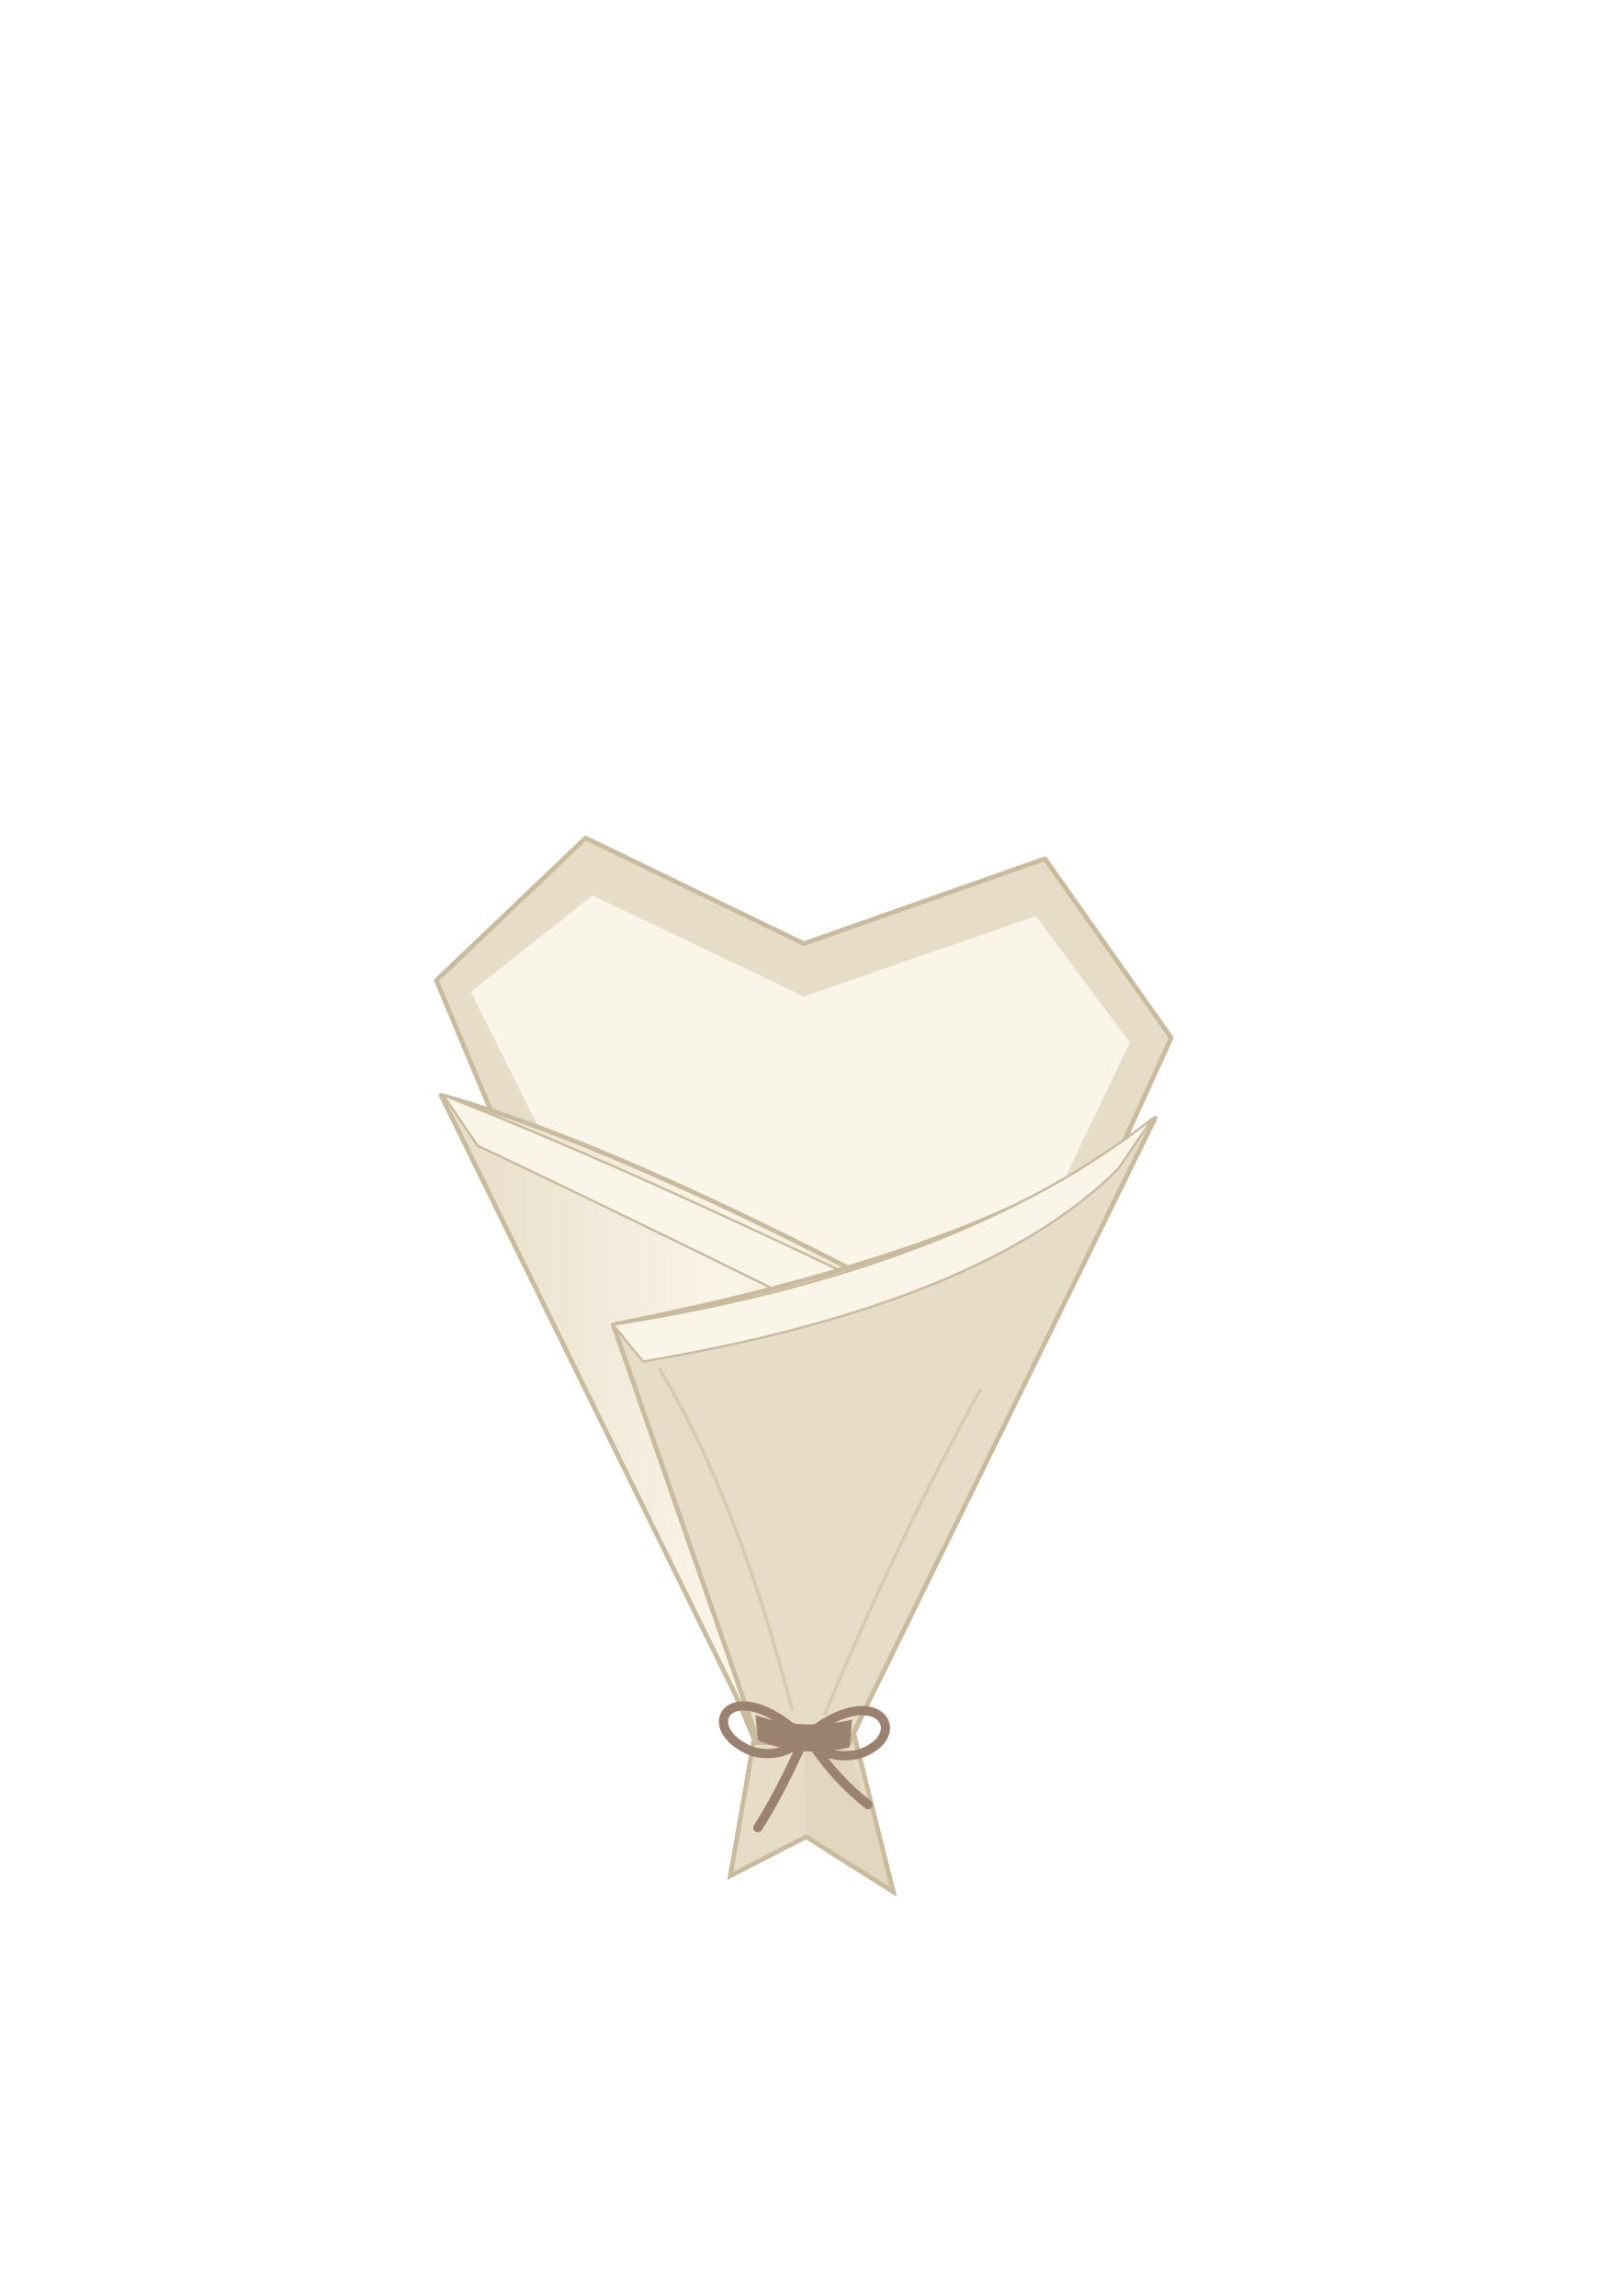
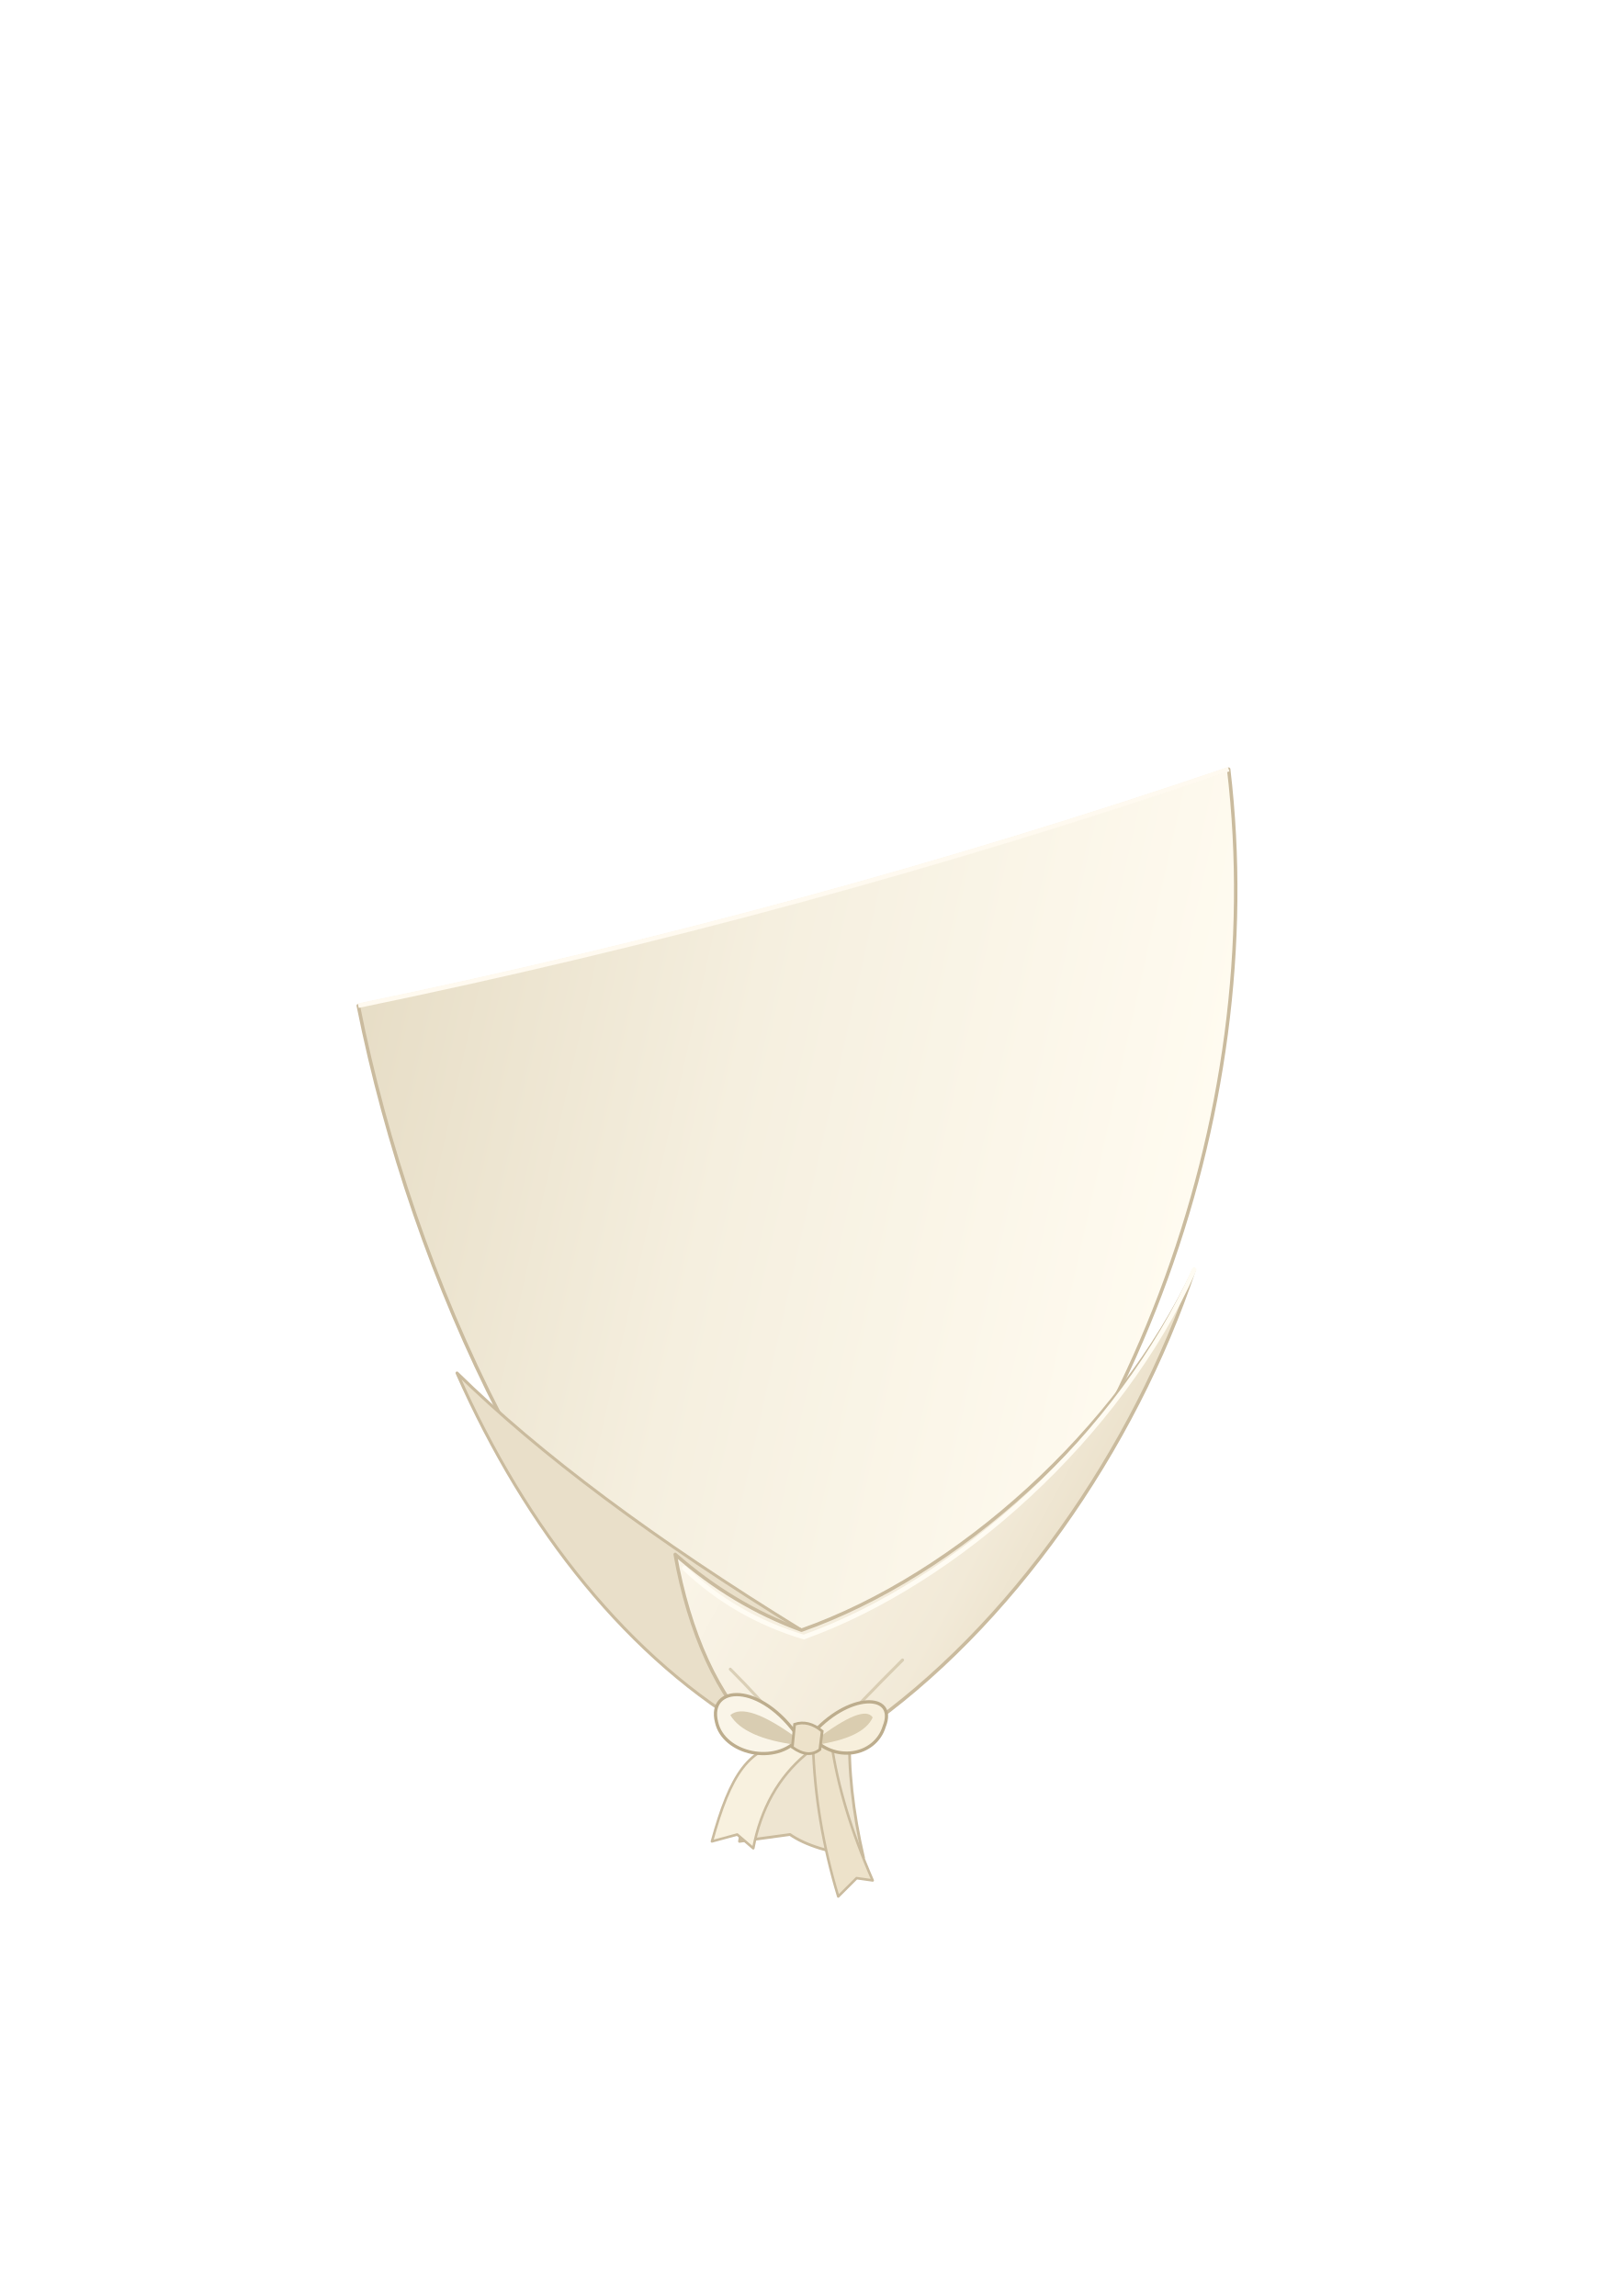
<svg xmlns="http://www.w3.org/2000/svg" viewBox="0 0 698 1000" role="img">
  <defs>
-     <linearGradient id="paper-cream" x1="0" y1="0" x2="1" y2="0">
-       <stop stop-color="#e7dcc7" />
-       <stop offset=".52" stop-color="#faf5e9" />
-       <stop offset="1" stop-color="#e7dcc7" />
+     <linearGradient id="paper-cream" x1="0" y1="0" x2="1" y2=".25">
+       <stop stop-color="#e5dbc3" />
+       <stop offset=".48" stop-color="#f5efdf" />
+       <stop offset="1" stop-color="#fffbf0" />
+     </linearGradient>
+     <linearGradient id="cream-fold" x1="0" y1="0" x2="1" y2=".5">
+       <stop stop-color="#fffbf1" />
+       <stop offset=".7" stop-color="#f2ead8" />
+       <stop offset="1" stop-color="#e4d8be" />
    </linearGradient>
  </defs>
-   <path d="M330 748 L318 817 L351 800 L389 824 L370 748Z" fill="#e7dcc7" stroke="#cabb9e" stroke-width="2" />
-   <path d="M350 762 L351 800 L389 824 L369 758" fill="#cabb9e" opacity=".16" />
-   <path d="M190 427 L255 365 L350 411 L455 374 L510 452 L370 759 L329 759Z" fill="#e7dcc7" stroke="#cabb9e" stroke-width="2" stroke-linejoin="round" />
-   <path d="M205 432 L258 390 L350 434 L451 399 L492 454 L357 736Z" fill="#faf5e9" />
-   <path d="M192 477 Q278 501 431 585 L369 758 L330 758Z" fill="url(#paper-cream)" stroke="#cabb9e" stroke-width="2" stroke-linejoin="round" />
-   <path d="M193 477 Q285 513 431 585 L415 600 Q284 535 208 499Z" fill="#faf5e9" stroke="#cabb9e" stroke-width="1" />
-   <path d="M503 487 Q443 542 267 577 L330 758 L370 758Z" fill="#e7dcc7" stroke="#cabb9e" stroke-width="2" stroke-linejoin="round" />
-   <path d="M502 487 Q419 553 267 577 L280 593 Q428 568 487 509Z" fill="#faf5e9" stroke="#cabb9e" stroke-width="1" />
-   <path d="M287 596 Q321 652 345 745 M427 605 Q391 670 359 747" fill="none" stroke="#cabb9e" stroke-width="1.5" opacity=".55" />
-   <path d="M329 747 Q349 754 371 749 L370 761 Q350 766 330 758Z" fill="#9b8270" />
-   <path d="M350 757 C318 727 302 753 328 763 Q341 766 350 757 C382 730 398 756 374 764 Q360 767 350 757 M349 760 Q339 782 330 796 M354 760 Q364 775 378 786" fill="none" stroke="#9b8270" stroke-width="4" stroke-linecap="round" />
+   <path d="M156 438 Q350 398 535 335 C553 487 491 653 375 754 Q350 765 326 754 C240 688 180 558 156 438Z" fill="url(#paper-cream)" stroke="#cabb9e" stroke-width="1.5" stroke-linejoin="round" />
+   <path d="M156 438 Q350 398 535 335" fill="none" stroke="#fffaf0" stroke-width="2" />
+   <path d="M332 754 Q325 782 322 802 L344 799 Q354 806 376 809 Q369 779 370 753Z" fill="#eee5d1" stroke="#cabb9e" stroke-width="1.2" stroke-linejoin="round" />
+   <path d="M199 598 Q253 651 349 710 L330 755 C274 723 229 666 199 598Z" fill="#e9dfc9" stroke="#cabb9e" stroke-width="1.3" stroke-linejoin="round" />
+   <path d="M520 553 C487 623 417 686 349 710 Q319 699 294 677 C300 711 313 740 330 755 Q349 765 375 754 C440 709 494 631 520 553Z" fill="url(#cream-fold)" stroke="#cabb9e" stroke-width="1.5" stroke-linejoin="round" />
+   <path d="M520 553 C488 625 417 689 350 713 Q320 704 298 683" fill="none" stroke="#fffcf3" stroke-width="2" stroke-linecap="round" />
+   <path d="M318 727 Q331 740 339 750 M393 723 Q374 742 366 751" fill="none" stroke="#c3b493" stroke-width="1.3" stroke-linecap="round" opacity=".55" />
+   <path d="M327 750 Q350 757 374 749 L373 758 Q349 765 329 758Z" fill="#e3d7bd" stroke="#c2b396" stroke-width="1" />
+   <path d="M345 759 C326 760 318 773 310 802 L321 799 L328 805 Q333 779 351 764Z" fill="#f8f1df" stroke="#cabb9e" stroke-width="1.1" stroke-linejoin="round" />
+   <path d="M354 760 Q355 793 365 826 L373 818 L380 819 Q366 787 362 759Z" fill="#ede2ca" stroke="#cabb9e" stroke-width="1.1" stroke-linejoin="round" />
+   <path d="M348 757 C331 732 308 734 312 750 C315 764 338 769 348 757Z" fill="#faf5e8" stroke="#bdad8d" stroke-width="1.4" />
+   <path d="M347 757 Q325 741 318 747 Q324 757 347 760Z" fill="#d9cdb2" />
+   <path d="M353 756 C369 737 391 737 385 752 C381 765 363 768 353 756Z" fill="#f7efdc" stroke="#bdad8d" stroke-width="1.4" />
+   <path d="M355 758 Q376 742 380 748 Q376 757 355 760Z" fill="#dacdb0" />
+   <path d="M346 751 Q352 749 358 754 L357 762 Q352 766 345 761Z" fill="#ede2ca" stroke="#bdad8d" stroke-width="1.2" />
</svg>
